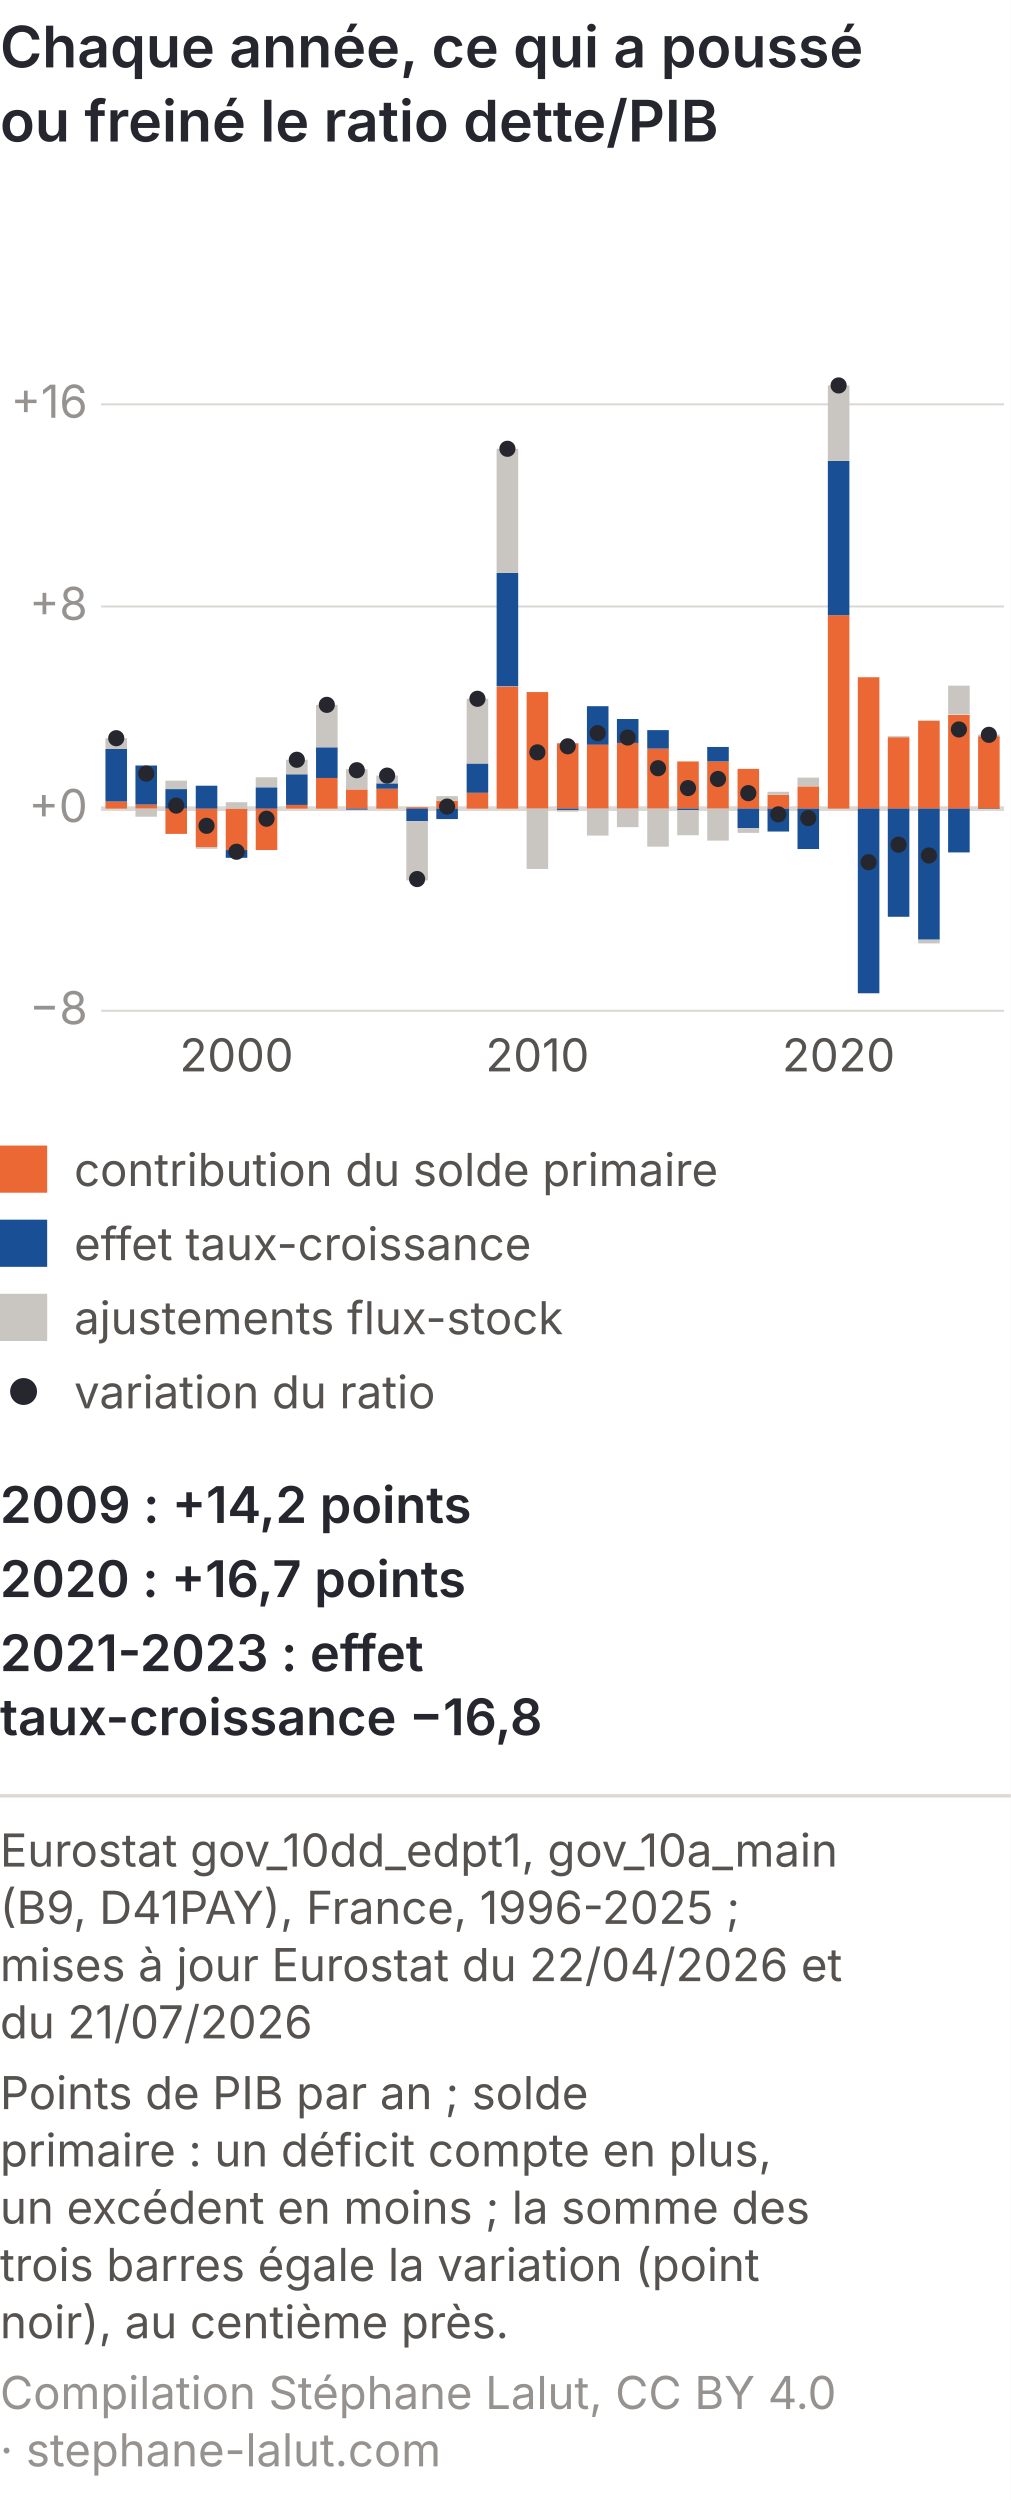
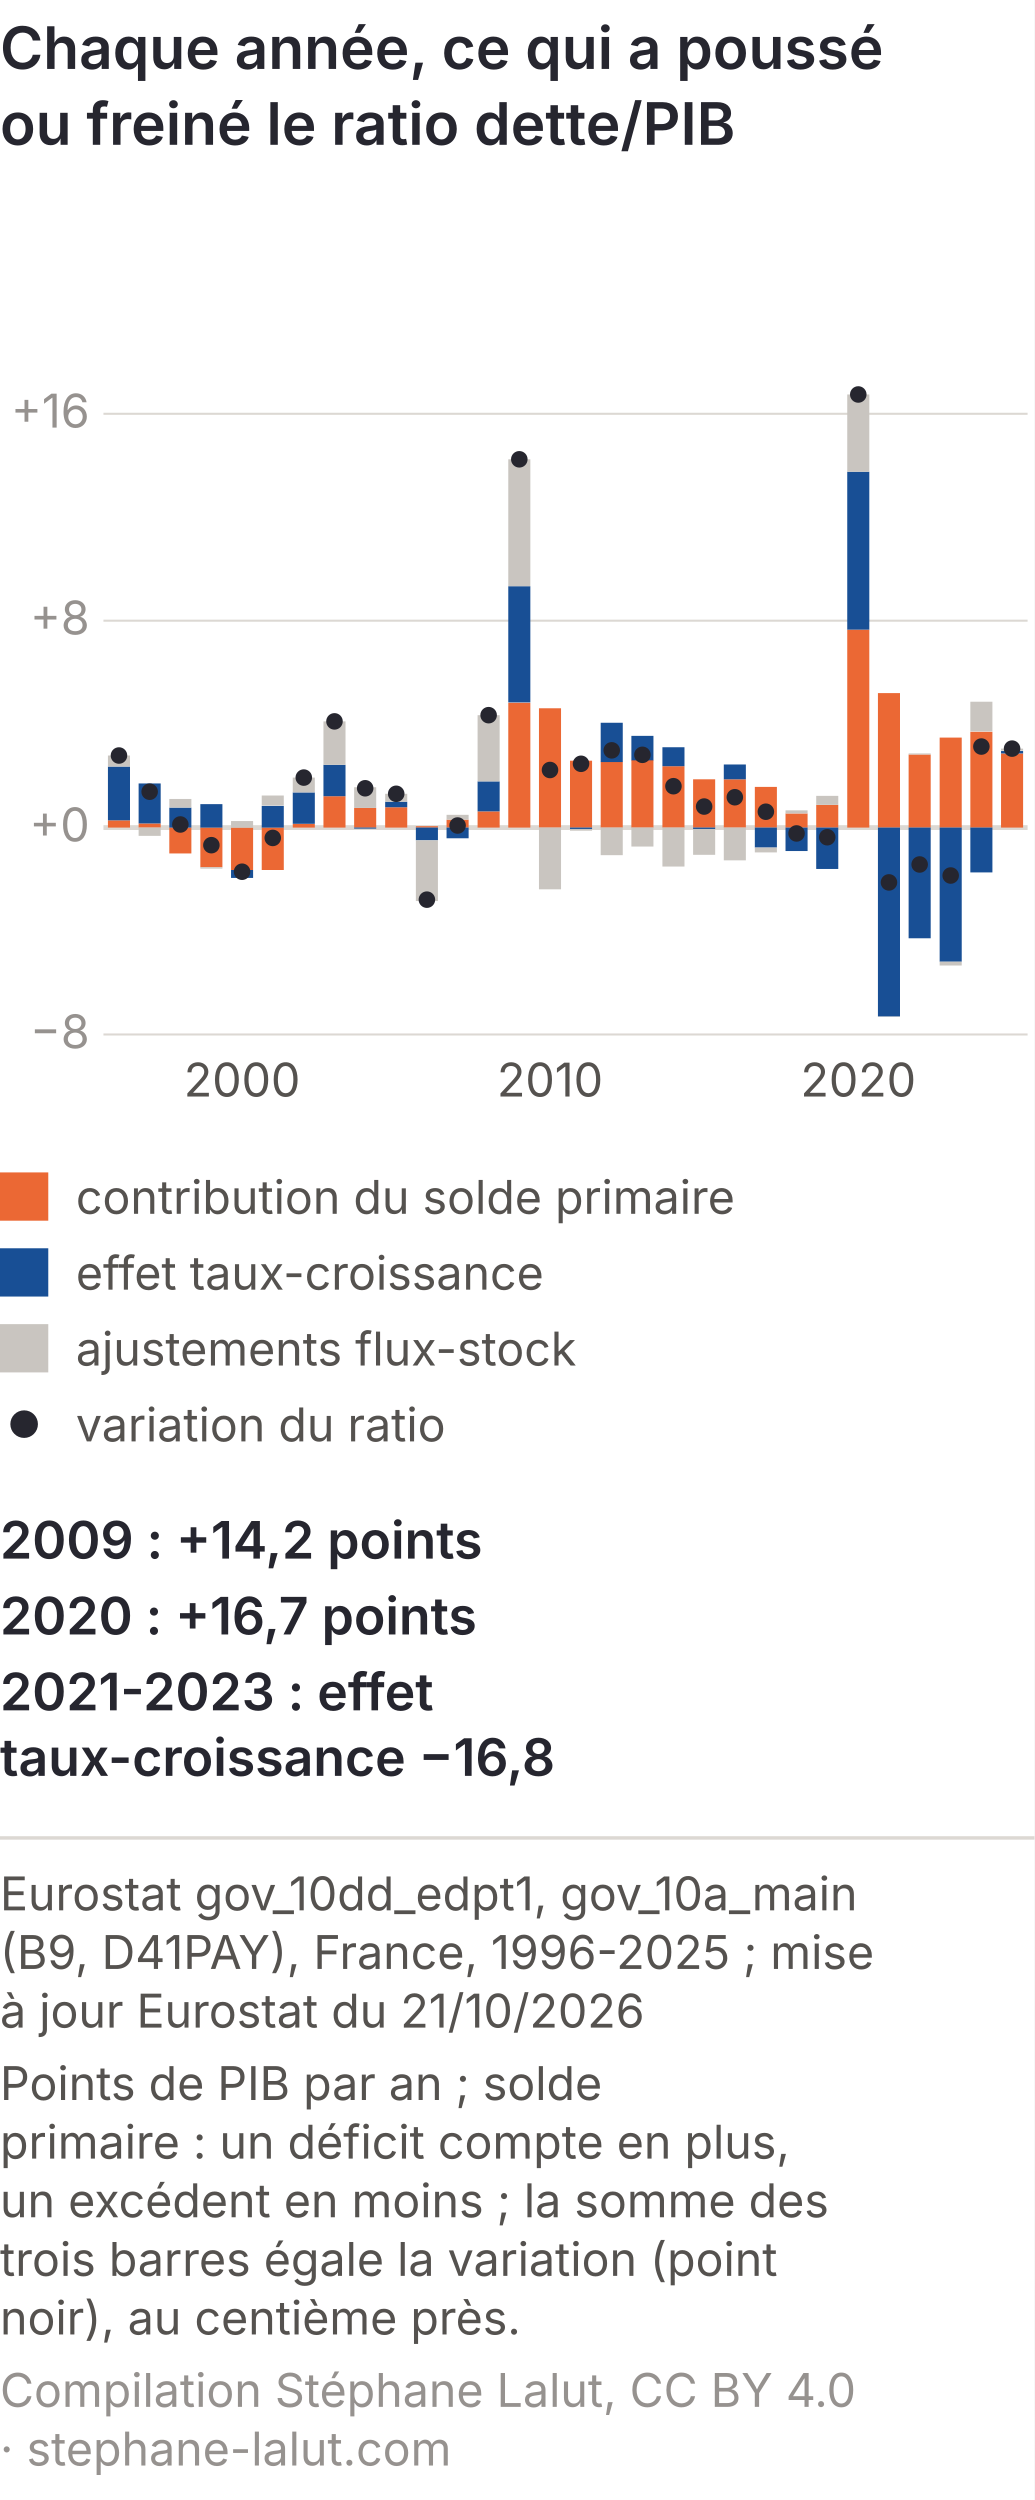
- <svg xmlns="http://www.w3.org/2000/svg" viewBox="0 0 300 742" role="img" font-variant-numeric="tabular-nums" aria-labelledby="dam-t dam-d" font-family="Inter, 'Helvetica Neue', Arial, sans-serif">
-   <rect width="300" height="742" fill="#ffffff" />
+ <svg xmlns="http://www.w3.org/2000/svg" viewBox="0 0 300 725" role="img" font-variant-numeric="tabular-nums" aria-labelledby="dam-t dam-d" font-family="Inter, 'Helvetica Neue', Arial, sans-serif">
+   <rect width="300" height="725" fill="#ffffff" />
  <text x="0" y="20" font-size="17" font-weight="600" fill="#26262f">Chaque année, ce qui a poussé</text>
  <text x="0" y="42" font-size="17" font-weight="600" fill="#26262f">ou freiné le ratio dette/PIB</text>
  <line x1="30" y1="300.0" x2="298" y2="300.0" stroke="#dcd8d3" stroke-width="0.6" />
  <text x="26" y="304.0" font-size="13.5" fill="#96928f" text-anchor="end">−8</text>
  <line x1="30" y1="240.0" x2="298" y2="240.0" stroke="#dcd8d3" stroke-width="1.4" />
  <text x="26" y="244.0" font-size="13.5" fill="#96928f" text-anchor="end">+0</text>
  <line x1="30" y1="180.0" x2="298" y2="180.0" stroke="#dcd8d3" stroke-width="0.6" />
  <text x="26" y="184.0" font-size="13.5" fill="#96928f" text-anchor="end">+8</text>
  <line x1="30" y1="120.0" x2="298" y2="120.0" stroke="#dcd8d3" stroke-width="0.6" />
  <text x="26" y="124.0" font-size="13.5" fill="#96928f" text-anchor="end">+16</text>
  <rect x="31.3" y="237.9" width="6.4" height="2.1" fill="#eb6834" />
  <rect x="31.3" y="222.3" width="6.4" height="15.6" fill="#184f95" />
  <rect x="31.3" y="219.1" width="6.4" height="3.2" fill="#c9c5c0" />
  <circle cx="34.5" cy="219.1" r="2.4" fill="#26262f" />
  <rect x="40.2" y="238.8" width="6.4" height="1.2" fill="#eb6834" />
  <rect x="40.2" y="227.2" width="6.4" height="11.6" fill="#184f95" />
  <rect x="40.2" y="240.0" width="6.4" height="2.4" fill="#c9c5c0" />
  <circle cx="43.4" cy="229.6" r="2.4" fill="#26262f" />
  <rect x="49.1" y="240.0" width="6.4" height="7.5" fill="#eb6834" />
  <rect x="49.1" y="234.2" width="6.4" height="5.8" fill="#184f95" />
  <rect x="49.1" y="231.7" width="6.4" height="2.5" fill="#c9c5c0" />
  <circle cx="52.3" cy="239.1" r="2.4" fill="#26262f" />
  <rect x="58.1" y="240.0" width="6.4" height="11.5" fill="#eb6834" />
  <rect x="58.1" y="233.2" width="6.4" height="6.8" fill="#184f95" />
  <rect x="58.1" y="251.5" width="6.4" height="0.4" fill="#c9c5c0" />
  <circle cx="61.3" cy="245.1" r="2.4" fill="#26262f" />
  <rect x="67.0" y="240.0" width="6.4" height="12.3" fill="#eb6834" />
  <rect x="67.0" y="252.3" width="6.4" height="2.3" fill="#184f95" />
  <rect x="67.0" y="238.1" width="6.4" height="1.9" fill="#c9c5c0" />
  <circle cx="70.2" cy="252.8" r="2.4" fill="#26262f" />
  <text x="70.2" y="318" font-size="13.5" fill="#55524f" text-anchor="middle">2000</text>
  <rect x="75.9" y="240.0" width="6.4" height="12.3" fill="#eb6834" />
  <rect x="75.9" y="233.7" width="6.4" height="6.3" fill="#184f95" />
  <rect x="75.9" y="230.7" width="6.4" height="2.9" fill="#c9c5c0" />
  <circle cx="79.1" cy="243.0" r="2.4" fill="#26262f" />
  <rect x="84.9" y="238.9" width="6.4" height="1.1" fill="#eb6834" />
  <rect x="84.9" y="229.8" width="6.4" height="9.1" fill="#184f95" />
  <rect x="84.9" y="225.5" width="6.4" height="4.3" fill="#c9c5c0" />
  <circle cx="88.1" cy="225.5" r="2.4" fill="#26262f" />
  <rect x="93.8" y="230.9" width="6.4" height="9.1" fill="#eb6834" />
  <rect x="93.8" y="221.8" width="6.4" height="9.1" fill="#184f95" />
  <rect x="93.8" y="209.2" width="6.4" height="12.6" fill="#c9c5c0" />
  <circle cx="97.0" cy="209.2" r="2.4" fill="#26262f" />
  <rect x="102.7" y="234.3" width="6.4" height="5.7" fill="#eb6834" />
  <rect x="102.7" y="240.0" width="6.4" height="0.3" fill="#184f95" />
  <rect x="102.7" y="228.3" width="6.4" height="6.0" fill="#c9c5c0" />
  <circle cx="105.9" cy="228.6" r="2.4" fill="#26262f" />
  <rect x="111.7" y="234.1" width="6.4" height="5.9" fill="#eb6834" />
  <rect x="111.7" y="232.5" width="6.4" height="1.6" fill="#184f95" />
  <rect x="111.7" y="230.2" width="6.4" height="2.3" fill="#c9c5c0" />
  <circle cx="114.9" cy="230.2" r="2.4" fill="#26262f" />
  <rect x="120.6" y="239.6" width="6.4" height="0.4" fill="#eb6834" />
  <rect x="120.6" y="240.0" width="6.4" height="3.7" fill="#184f95" />
  <rect x="120.6" y="243.7" width="6.4" height="17.6" fill="#c9c5c0" />
  <circle cx="123.8" cy="260.9" r="2.4" fill="#26262f" />
  <rect x="129.5" y="237.7" width="6.4" height="2.3" fill="#eb6834" />
  <rect x="129.5" y="240.0" width="6.4" height="3.1" fill="#184f95" />
  <rect x="129.5" y="236.3" width="6.4" height="1.4" fill="#c9c5c0" />
  <circle cx="132.7" cy="239.4" r="2.4" fill="#26262f" />
  <rect x="138.5" y="235.3" width="6.4" height="4.7" fill="#eb6834" />
  <rect x="138.5" y="226.6" width="6.4" height="8.7" fill="#184f95" />
  <rect x="138.5" y="207.4" width="6.4" height="19.2" fill="#c9c5c0" />
  <circle cx="141.7" cy="207.4" r="2.4" fill="#26262f" />
  <rect x="147.4" y="203.8" width="6.4" height="36.2" fill="#eb6834" />
  <rect x="147.4" y="170.0" width="6.4" height="33.7" fill="#184f95" />
  <rect x="147.4" y="133.2" width="6.4" height="36.8" fill="#c9c5c0" />
  <circle cx="150.6" cy="133.2" r="2.4" fill="#26262f" />
  <rect x="156.3" y="205.4" width="6.4" height="34.6" fill="#eb6834" />
  <rect x="156.3" y="205.4" width="6.4" height="0.0" fill="#184f95" />
  <rect x="156.3" y="240.0" width="6.4" height="17.9" fill="#c9c5c0" />
  <circle cx="159.5" cy="223.3" r="2.4" fill="#26262f" />
  <text x="159.5" y="318" font-size="13.5" fill="#55524f" text-anchor="middle">2010</text>
  <rect x="165.3" y="220.6" width="6.4" height="19.4" fill="#eb6834" />
  <rect x="165.3" y="240.0" width="6.4" height="0.4" fill="#184f95" />
  <rect x="165.3" y="240.4" width="6.4" height="0.5" fill="#c9c5c0" />
  <circle cx="168.5" cy="221.5" r="2.4" fill="#26262f" />
  <rect x="174.2" y="220.9" width="6.4" height="19.1" fill="#eb6834" />
  <rect x="174.2" y="209.6" width="6.4" height="11.4" fill="#184f95" />
  <rect x="174.2" y="240.0" width="6.4" height="8.0" fill="#c9c5c0" />
  <circle cx="177.4" cy="217.6" r="2.4" fill="#26262f" />
  <rect x="183.1" y="220.4" width="6.4" height="19.6" fill="#eb6834" />
  <rect x="183.1" y="213.4" width="6.4" height="7.1" fill="#184f95" />
  <rect x="183.1" y="240.0" width="6.4" height="5.5" fill="#c9c5c0" />
  <circle cx="186.3" cy="218.9" r="2.4" fill="#26262f" />
  <rect x="192.1" y="222.2" width="6.4" height="17.8" fill="#eb6834" />
  <rect x="192.1" y="216.7" width="6.4" height="5.5" fill="#184f95" />
  <rect x="192.1" y="240.0" width="6.4" height="11.3" fill="#c9c5c0" />
  <circle cx="195.3" cy="228.0" r="2.4" fill="#26262f" />
  <rect x="201.0" y="226.0" width="6.4" height="14.0" fill="#eb6834" />
  <rect x="201.0" y="240.0" width="6.4" height="0.4" fill="#184f95" />
  <rect x="201.0" y="240.4" width="6.4" height="7.5" fill="#c9c5c0" />
  <circle cx="204.2" cy="233.9" r="2.4" fill="#26262f" />
  <rect x="209.9" y="226.0" width="6.4" height="14.0" fill="#eb6834" />
  <rect x="209.9" y="221.7" width="6.4" height="4.3" fill="#184f95" />
  <rect x="209.9" y="240.0" width="6.4" height="9.5" fill="#c9c5c0" />
  <circle cx="213.1" cy="231.2" r="2.4" fill="#26262f" />
  <rect x="218.9" y="228.2" width="6.4" height="11.8" fill="#eb6834" />
  <rect x="218.9" y="240.0" width="6.4" height="5.8" fill="#184f95" />
  <rect x="218.9" y="245.8" width="6.4" height="1.4" fill="#c9c5c0" />
  <circle cx="222.1" cy="235.4" r="2.4" fill="#26262f" />
  <rect x="227.8" y="235.9" width="6.4" height="4.1" fill="#eb6834" />
  <rect x="227.8" y="240.0" width="6.4" height="6.8" fill="#184f95" />
  <rect x="227.8" y="235.0" width="6.4" height="0.9" fill="#c9c5c0" />
  <circle cx="231.0" cy="241.7" r="2.4" fill="#26262f" />
  <rect x="236.7" y="233.4" width="6.4" height="6.6" fill="#eb6834" />
  <rect x="236.7" y="240.0" width="6.4" height="12.0" fill="#184f95" />
  <rect x="236.7" y="230.8" width="6.4" height="2.6" fill="#c9c5c0" />
  <circle cx="239.9" cy="242.8" r="2.4" fill="#26262f" />
  <rect x="245.7" y="182.6" width="6.4" height="57.4" fill="#eb6834" />
  <rect x="245.7" y="136.8" width="6.4" height="45.8" fill="#184f95" />
  <rect x="245.7" y="114.4" width="6.4" height="22.4" fill="#c9c5c0" />
  <circle cx="248.9" cy="114.4" r="2.4" fill="#26262f" />
  <text x="248.9" y="318" font-size="13.5" fill="#55524f" text-anchor="middle">2020</text>
  <rect x="254.6" y="201.0" width="6.4" height="39.0" fill="#eb6834" />
  <rect x="254.6" y="240.0" width="6.4" height="54.8" fill="#184f95" />
  <rect x="254.6" y="294.8" width="6.4" height="0.1" fill="#c9c5c0" />
  <circle cx="257.8" cy="255.9" r="2.4" fill="#26262f" />
  <rect x="263.5" y="218.8" width="6.4" height="21.2" fill="#eb6834" />
  <rect x="263.5" y="240.0" width="6.4" height="32.1" fill="#184f95" />
  <rect x="263.5" y="218.5" width="6.4" height="0.3" fill="#c9c5c0" />
  <circle cx="266.7" cy="250.7" r="2.4" fill="#26262f" />
  <rect x="272.5" y="213.9" width="6.4" height="26.1" fill="#eb6834" />
  <rect x="272.5" y="240.0" width="6.4" height="38.9" fill="#184f95" />
  <rect x="272.5" y="278.9" width="6.4" height="1.1" fill="#c9c5c0" />
  <circle cx="275.7" cy="253.9" r="2.4" fill="#26262f" />
  <rect x="281.4" y="212.2" width="6.4" height="27.8" fill="#eb6834" />
  <rect x="281.4" y="240.0" width="6.4" height="13.0" fill="#184f95" />
  <rect x="281.4" y="203.5" width="6.4" height="8.6" fill="#c9c5c0" />
  <circle cx="284.6" cy="216.5" r="2.4" fill="#26262f" />
  <rect x="290.3" y="218.5" width="6.4" height="21.5" fill="#eb6834" />
-   <rect x="290.3" y="240.0" width="6.4" height="0.1" fill="#184f95" />
-   <rect x="290.3" y="218.0" width="6.4" height="0.5" fill="#c9c5c0" />
-   <circle cx="293.5" cy="218.1" r="2.4" fill="#26262f" />
+   <rect x="290.3" y="217.8" width="6.4" height="0.7" fill="#184f95" />
+   <rect x="290.3" y="217.1" width="6.4" height="0.6" fill="#c9c5c0" />
+   <circle cx="293.5" cy="217.1" r="2.4" fill="#26262f" />
  <rect x="0" y="340" width="14" height="14" fill="#eb6834" />
  <text x="22" y="352" font-size="13.5" fill="#55524f">contribution du solde primaire</text>
  <rect x="0" y="362" width="14" height="14" fill="#184f95" />
  <text x="22" y="374" font-size="13.5" fill="#55524f">effet taux-croissance</text>
  <rect x="0" y="384" width="14" height="14" fill="#c9c5c0" />
  <text x="22" y="396" font-size="13.5" fill="#55524f">ajustements flux-stock</text>
  <circle cx="7" cy="413" r="4" fill="#26262f" />
  <text x="22" y="418" font-size="13.5" fill="#55524f">variation du ratio</text>
  <text x="0" y="452" font-size="15" font-weight="600" fill="#26262f">2009 : +14,2 points</text>
  <text x="0" y="474" font-size="15" font-weight="600" fill="#26262f">2020 : +16,7 points</text>
  <text x="0" y="496" font-size="15" font-weight="600" fill="#26262f">2021-2023 : effet</text>
  <text x="0" y="515" font-size="15" font-weight="600" fill="#26262f">taux-croissance −16,8</text>
  <line x1="0" y1="533.0" x2="300" y2="533.0" stroke="#dcd8d3" />
  <text x="0" y="554.0" font-size="13.5" fill="#55524f">Eurostat gov_10dd_edpt1, gov_10a_main</text>
-   <text x="0" y="571.0" font-size="13.5" fill="#55524f">(B9, D41PAY), France, 1996-2025 ;</text>
-   <text x="0" y="588.0" font-size="13.5" fill="#55524f">mises à jour Eurostat du 22/04/2026 et</text>
-   <text x="0" y="605.0" font-size="13.5" fill="#55524f">du 21/07/2026</text>
-   <text x="0" y="626.0" font-size="13.5" fill="#55524f">Points de PIB par an ; solde</text>
-   <text x="0" y="643.0" font-size="13.5" fill="#55524f">primaire : un déficit compte en plus,</text>
-   <text x="0" y="660.0" font-size="13.5" fill="#55524f">un excédent en moins ; la somme des</text>
-   <text x="0" y="677.0" font-size="13.5" fill="#55524f">trois barres égale la variation (point</text>
-   <text x="0" y="694.0" font-size="13.5" fill="#55524f">noir), au centième près.</text>
-   <text x="0" y="715.0" font-size="13.5" fill="#96928f">Compilation Stéphane Lalut, CC BY 4.0</text>
-   <text x="0" y="732.0" font-size="13.5" fill="#96928f">· stephane-lalut.com</text>
+   <text x="0" y="571.0" font-size="13.5" fill="#55524f">(B9, D41PAY), France, 1996-2025 ; mise</text>
+   <text x="0" y="588.0" font-size="13.5" fill="#55524f">à jour Eurostat du 21/10/2026</text>
+   <text x="0" y="609.0" font-size="13.5" fill="#55524f">Points de PIB par an ; solde</text>
+   <text x="0" y="626.0" font-size="13.5" fill="#55524f">primaire : un déficit compte en plus,</text>
+   <text x="0" y="643.0" font-size="13.5" fill="#55524f">un excédent en moins ; la somme des</text>
+   <text x="0" y="660.0" font-size="13.5" fill="#55524f">trois barres égale la variation (point</text>
+   <text x="0" y="677.0" font-size="13.5" fill="#55524f">noir), au centième près.</text>
+   <text x="0" y="698.0" font-size="13.5" fill="#96928f">Compilation Stéphane Lalut, CC BY 4.0</text>
+   <text x="0" y="715.0" font-size="13.5" fill="#96928f">· stephane-lalut.com</text>
</svg>
